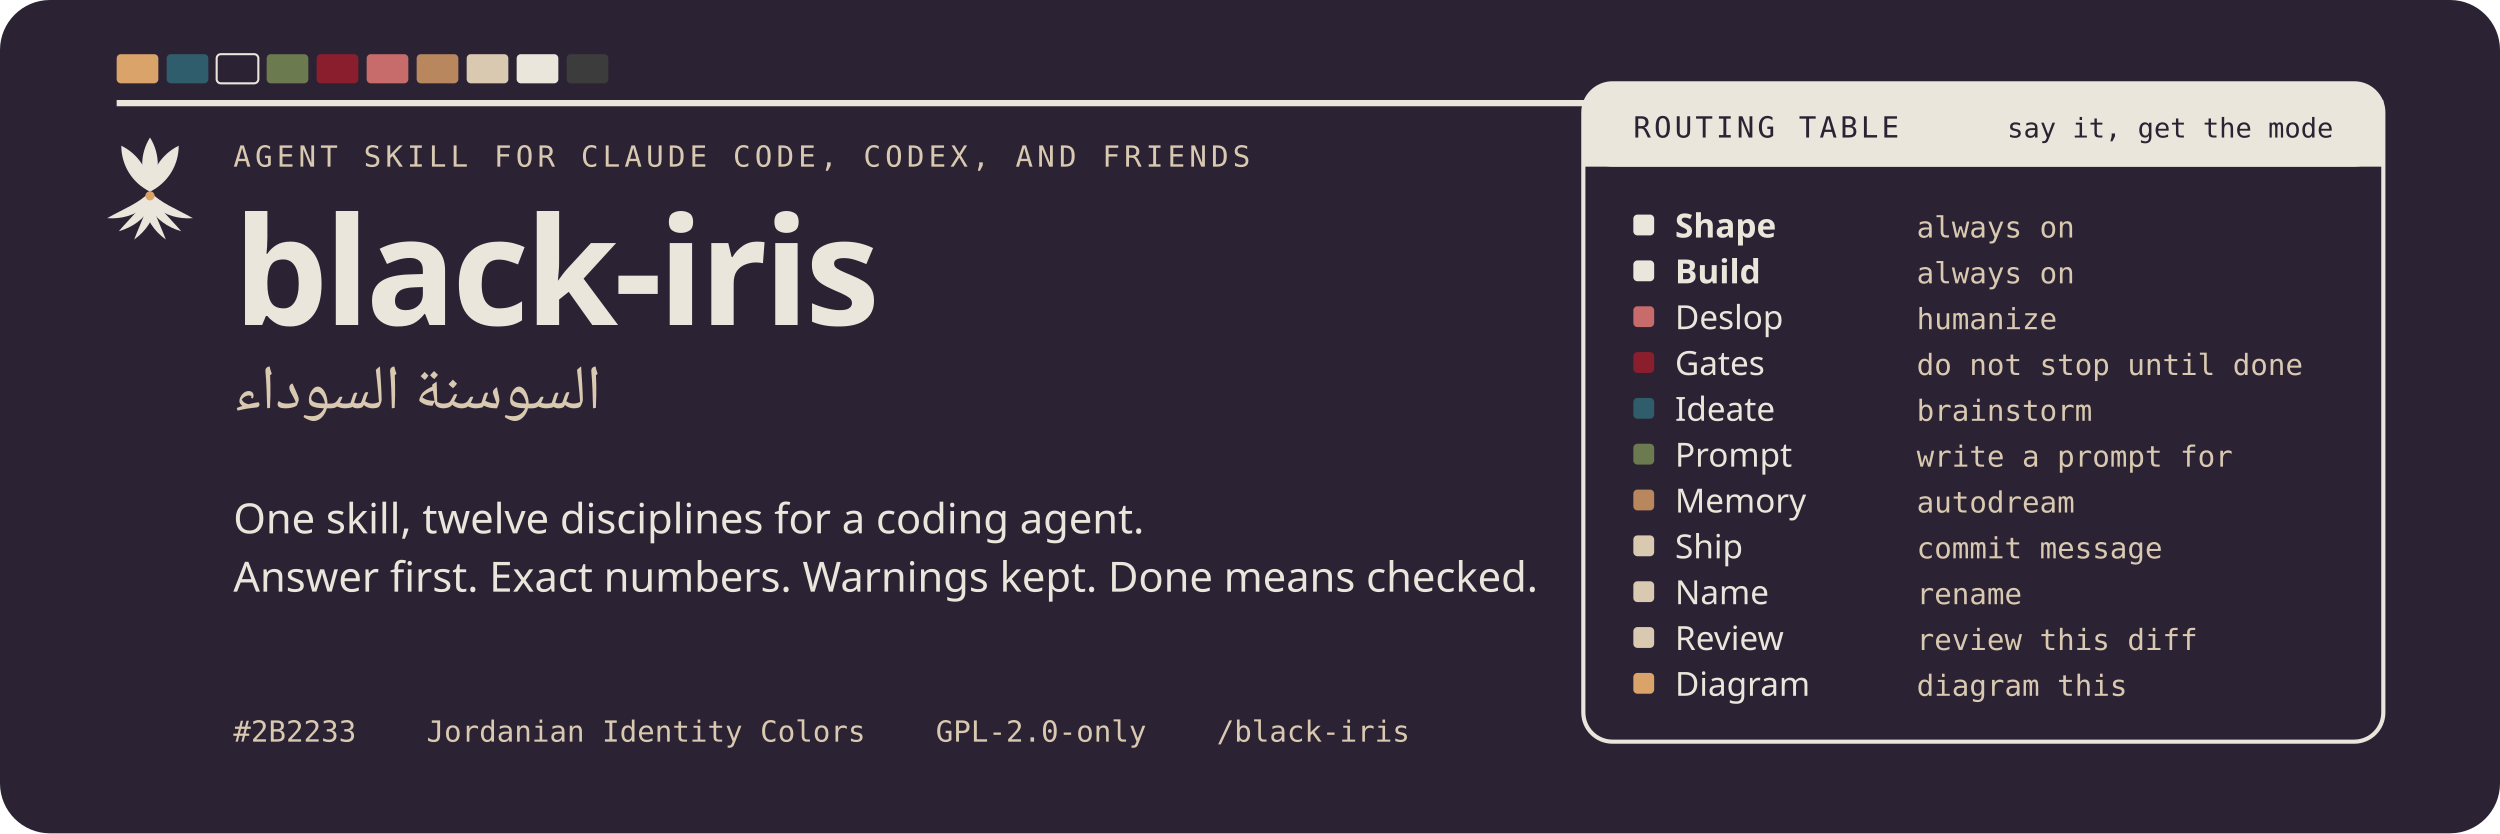
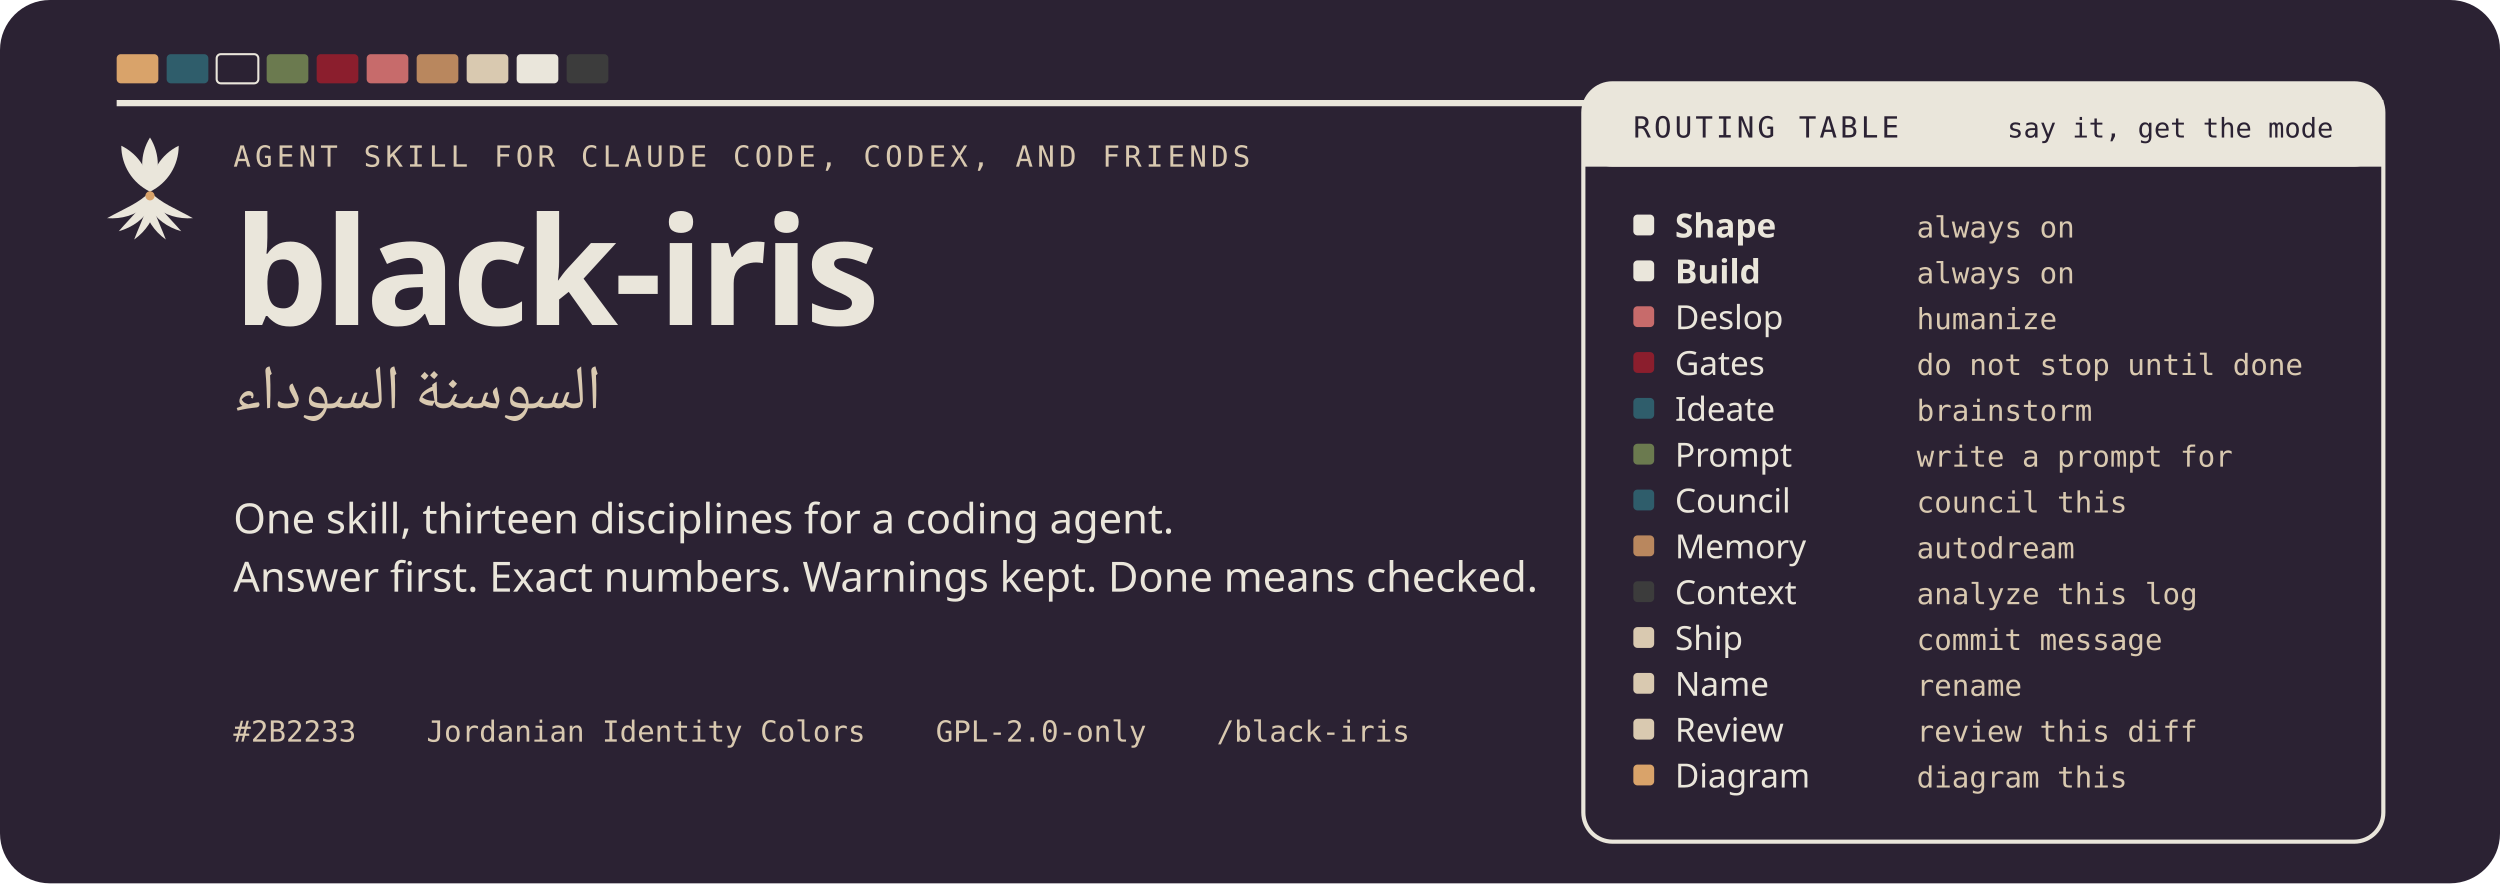
- <svg xmlns="http://www.w3.org/2000/svg" width="1200" height="400" viewBox="0 0 1200 400" role="img" aria-labelledby="title desc">
-   <rect width="1200" height="400" rx="24" fill="#2B2233" />
+ <svg xmlns="http://www.w3.org/2000/svg" width="1200" height="424" viewBox="0 0 1200 424" role="img" aria-labelledby="title desc">
+   <rect width="1200" height="424" rx="24" fill="#2B2233" />
  <rect x="56" y="48" width="1088" height="3" fill="#EAE6DB" />
  <g id="identity-strip" transform="translate(56 26)">
    <rect x="0" y="0" width="20" height="14" rx="2" fill="#D9A36A" />
    <rect x="24" y="0" width="20" height="14" rx="2" fill="#2F5D6B" />
    <rect x="48" y="0" width="20" height="14" rx="2" fill="#2B2233" stroke="#EAE6DB" stroke-width="1" />
    <rect x="72" y="0" width="20" height="14" rx="2" fill="#6B7A4F" />
    <rect x="96" y="0" width="20" height="14" rx="2" fill="#8B1E2D" />
    <rect x="120" y="0" width="20" height="14" rx="2" fill="#C76B6B" />
    <rect x="144" y="0" width="20" height="14" rx="2" fill="#B9875E" />
    <rect x="168" y="0" width="20" height="14" rx="2" fill="#D9C9B0" />
    <rect x="192" y="0" width="20" height="14" rx="2" fill="#EAE6DB" />
    <rect x="216" y="0" width="20" height="14" rx="2" fill="#3C3C3C" />
  </g>
  <g transform="translate(72 92) scale(1.0)" fill="#EAE6DB">
    <path d="M0,0 C-5,-8 -5,-18 0,-26 C5,-18 5,-8 0,0Z" transform="rotate(-32)" />
    <path d="M0,0 C-5,-8 -5,-18 0,-26 C5,-18 5,-8 0,0Z" transform="rotate(0)" />
    <path d="M0,0 C-5,-8 -5,-18 0,-26 C5,-18 5,-8 0,0Z" transform="rotate(32)" />
    <path d="M0,0 C-3,7 -9,12 -15,19 C-8,17 -3,13 0,8 C3,13 8,17 15,19 C9,12 3,7 0,0Z" transform="rotate(-20)" />
    <path d="M0,0 C-3,7 -9,12 -15,19 C-8,17 -3,13 0,8 C3,13 8,17 15,19 C9,12 3,7 0,0Z" transform="rotate(0)" />
    <path d="M0,0 C-3,7 -9,12 -15,19 C-8,17 -3,13 0,8 C3,13 8,17 15,19 C9,12 3,7 0,0Z" transform="rotate(20)" />
    <circle cx="0" cy="2" r="2.2" fill="#D9A36A" />
  </g>
  <g id="title-block" transform="translate(112 64)">
    <text x="0" y="16" font-family="ui-monospace, SFMono-Regular, Menlo, monospace" font-size="14" letter-spacing="2" fill="#D9C9B0">AGENT SKILL FOR CLAUDE CODE, CODEX, AND FRIENDS</text>
    <text x="0" y="92" font-family="-apple-system, BlinkMacSystemFont, 'Segoe UI', 'Noto Sans', 'Noto Naskh Arabic', sans-serif" font-size="72" font-weight="800" letter-spacing="-2" fill="#EAE6DB">black-iris</text>
    <text x="0" y="132" font-family="-apple-system, BlinkMacSystemFont, 'Segoe UI', 'Noto Sans', 'Noto Naskh Arabic', sans-serif" font-size="30" fill="#D9C9B0">السوسنة السوداء</text>
-     <text x="0" y="192" font-family="-apple-system, BlinkMacSystemFont, 'Segoe UI', 'Noto Sans', 'Noto Naskh Arabic', sans-serif" font-size="20" fill="#EAE6DB">One skill, twelve disciplines for a coding agent.</text>
+     <text x="0" y="192" font-family="-apple-system, BlinkMacSystemFont, 'Segoe UI', 'Noto Sans', 'Noto Naskh Arabic', sans-serif" font-size="20" fill="#EAE6DB">One skill, thirteen disciplines for a coding agent.</text>
    <text x="0" y="220" font-family="-apple-system, BlinkMacSystemFont, 'Segoe UI', 'Noto Sans', 'Noto Naskh Arabic', sans-serif" font-size="20" fill="#EAE6DB">Answer first. Exact numbers. Warnings kept. Done means checked.</text>
    <text x="0" y="292" xml:space="preserve" font-family="ui-monospace, SFMono-Regular, Menlo, monospace" font-size="14" fill="#D9C9B0">#2B2233    Jordanian Identity Colors    GPL-2.0-only    /black-iris</text>
  </g>
  <g id="project-proof" transform="translate(760 40)">
-     <rect x="0" y="0" width="384" height="316" rx="14" fill="#2B2233" stroke="#EAE6DB" stroke-width="2" />
+     <rect x="0" y="0" width="384" height="364" rx="14" fill="#2B2233" stroke="#EAE6DB" stroke-width="2" />
    <rect x="0" y="0" width="384" height="40" rx="14" fill="#EAE6DB" />
    <rect x="0" y="26" width="384" height="14" fill="#EAE6DB" />
    <text x="24" y="26" font-family="ui-monospace, SFMono-Regular, Menlo, monospace" font-size="14" letter-spacing="1.5" fill="#2B2233">ROUTING TABLE</text>
    <text x="360" y="26" text-anchor="end" font-family="ui-monospace, SFMono-Regular, Menlo, monospace" font-size="13" fill="#2B2233">say it, get the mode</text>
    <rect x="24" y="63" width="10" height="10" rx="2" fill="#EAE6DB" />
    <text x="44" y="74" font-family="-apple-system, BlinkMacSystemFont, 'Segoe UI', 'Noto Sans', 'Noto Naskh Arabic', sans-serif" font-size="16" font-weight="700" fill="#EAE6DB">Shape</text>
    <text x="160" y="74" font-family="ui-monospace, SFMono-Regular, Menlo, monospace" font-size="14" fill="#D9C9B0">always on</text>
    <rect x="24" y="85" width="10" height="10" rx="2" fill="#EAE6DB" />
    <text x="44" y="96" font-family="-apple-system, BlinkMacSystemFont, 'Segoe UI', 'Noto Sans', 'Noto Naskh Arabic', sans-serif" font-size="16" font-weight="700" fill="#EAE6DB">Build</text>
    <text x="160" y="96" font-family="ui-monospace, SFMono-Regular, Menlo, monospace" font-size="14" fill="#D9C9B0">always on</text>
    <rect x="24" y="107" width="10" height="10" rx="2" fill="#C76B6B" />
    <text x="44" y="118" font-family="-apple-system, BlinkMacSystemFont, 'Segoe UI', 'Noto Sans', 'Noto Naskh Arabic', sans-serif" font-size="16" font-weight="500" fill="#EAE6DB">Deslop</text>
    <text x="160" y="118" font-family="ui-monospace, SFMono-Regular, Menlo, monospace" font-size="14" fill="#D9C9B0">humanize</text>
    <rect x="24" y="129" width="10" height="10" rx="2" fill="#8B1E2D" />
    <text x="44" y="140" font-family="-apple-system, BlinkMacSystemFont, 'Segoe UI', 'Noto Sans', 'Noto Naskh Arabic', sans-serif" font-size="16" font-weight="500" fill="#EAE6DB">Gates</text>
    <text x="160" y="140" font-family="ui-monospace, SFMono-Regular, Menlo, monospace" font-size="14" fill="#D9C9B0">do not stop until done</text>
    <rect x="24" y="151" width="10" height="10" rx="2" fill="#2F5D6B" />
    <text x="44" y="162" font-family="-apple-system, BlinkMacSystemFont, 'Segoe UI', 'Noto Sans', 'Noto Naskh Arabic', sans-serif" font-size="16" font-weight="500" fill="#EAE6DB">Ideate</text>
    <text x="160" y="162" font-family="ui-monospace, SFMono-Regular, Menlo, monospace" font-size="14" fill="#D9C9B0">brainstorm</text>
    <rect x="24" y="173" width="10" height="10" rx="2" fill="#6B7A4F" />
    <text x="44" y="184" font-family="-apple-system, BlinkMacSystemFont, 'Segoe UI', 'Noto Sans', 'Noto Naskh Arabic', sans-serif" font-size="16" font-weight="500" fill="#EAE6DB">Prompt</text>
    <text x="160" y="184" font-family="ui-monospace, SFMono-Regular, Menlo, monospace" font-size="14" fill="#D9C9B0">write a prompt for</text>
-     <rect x="24" y="195" width="10" height="10" rx="2" fill="#B9875E" />
-     <text x="44" y="206" font-family="-apple-system, BlinkMacSystemFont, 'Segoe UI', 'Noto Sans', 'Noto Naskh Arabic', sans-serif" font-size="16" font-weight="500" fill="#EAE6DB">Memory</text>
-     <text x="160" y="206" font-family="ui-monospace, SFMono-Regular, Menlo, monospace" font-size="14" fill="#D9C9B0">autodream</text>
-     <rect x="24" y="217" width="10" height="10" rx="2" fill="#D9C9B0" />
-     <text x="44" y="228" font-family="-apple-system, BlinkMacSystemFont, 'Segoe UI', 'Noto Sans', 'Noto Naskh Arabic', sans-serif" font-size="16" font-weight="500" fill="#EAE6DB">Ship</text>
-     <text x="160" y="228" font-family="ui-monospace, SFMono-Regular, Menlo, monospace" font-size="14" fill="#D9C9B0">commit message</text>
-     <rect x="24" y="239" width="10" height="10" rx="2" fill="#D9C9B0" />
-     <text x="44" y="250" font-family="-apple-system, BlinkMacSystemFont, 'Segoe UI', 'Noto Sans', 'Noto Naskh Arabic', sans-serif" font-size="16" font-weight="500" fill="#EAE6DB">Name</text>
-     <text x="160" y="250" font-family="ui-monospace, SFMono-Regular, Menlo, monospace" font-size="14" fill="#D9C9B0">rename</text>
+     <rect x="24" y="195" width="10" height="10" rx="2" fill="#2F5D6B" />
+     <text x="44" y="206" font-family="-apple-system, BlinkMacSystemFont, 'Segoe UI', 'Noto Sans', 'Noto Naskh Arabic', sans-serif" font-size="16" font-weight="500" fill="#EAE6DB">Council</text>
+     <text x="160" y="206" font-family="ui-monospace, SFMono-Regular, Menlo, monospace" font-size="14" fill="#D9C9B0">council this</text>
+     <rect x="24" y="217" width="10" height="10" rx="2" fill="#B9875E" />
+     <text x="44" y="228" font-family="-apple-system, BlinkMacSystemFont, 'Segoe UI', 'Noto Sans', 'Noto Naskh Arabic', sans-serif" font-size="16" font-weight="500" fill="#EAE6DB">Memory</text>
+     <text x="160" y="228" font-family="ui-monospace, SFMono-Regular, Menlo, monospace" font-size="14" fill="#D9C9B0">autodream</text>
+     <rect x="24" y="239" width="10" height="10" rx="2" fill="#3C3C3C" />
+     <text x="44" y="250" font-family="-apple-system, BlinkMacSystemFont, 'Segoe UI', 'Noto Sans', 'Noto Naskh Arabic', sans-serif" font-size="16" font-weight="500" fill="#EAE6DB">Context</text>
+     <text x="160" y="250" font-family="ui-monospace, SFMono-Regular, Menlo, monospace" font-size="14" fill="#D9C9B0">analyze this log</text>
    <rect x="24" y="261" width="10" height="10" rx="2" fill="#D9C9B0" />
-     <text x="44" y="272" font-family="-apple-system, BlinkMacSystemFont, 'Segoe UI', 'Noto Sans', 'Noto Naskh Arabic', sans-serif" font-size="16" font-weight="500" fill="#EAE6DB">Review</text>
-     <text x="160" y="272" font-family="ui-monospace, SFMono-Regular, Menlo, monospace" font-size="14" fill="#D9C9B0">review this diff</text>
-     <rect x="24" y="283" width="10" height="10" rx="2" fill="#D9A36A" />
-     <text x="44" y="294" font-family="-apple-system, BlinkMacSystemFont, 'Segoe UI', 'Noto Sans', 'Noto Naskh Arabic', sans-serif" font-size="16" font-weight="500" fill="#EAE6DB">Diagram</text>
-     <text x="160" y="294" font-family="ui-monospace, SFMono-Regular, Menlo, monospace" font-size="14" fill="#D9C9B0">diagram this</text>
+     <text x="44" y="272" font-family="-apple-system, BlinkMacSystemFont, 'Segoe UI', 'Noto Sans', 'Noto Naskh Arabic', sans-serif" font-size="16" font-weight="500" fill="#EAE6DB">Ship</text>
+     <text x="160" y="272" font-family="ui-monospace, SFMono-Regular, Menlo, monospace" font-size="14" fill="#D9C9B0">commit message</text>
+     <rect x="24" y="283" width="10" height="10" rx="2" fill="#D9C9B0" />
+     <text x="44" y="294" font-family="-apple-system, BlinkMacSystemFont, 'Segoe UI', 'Noto Sans', 'Noto Naskh Arabic', sans-serif" font-size="16" font-weight="500" fill="#EAE6DB">Name</text>
+     <text x="160" y="294" font-family="ui-monospace, SFMono-Regular, Menlo, monospace" font-size="14" fill="#D9C9B0">rename</text>
+     <rect x="24" y="305" width="10" height="10" rx="2" fill="#D9C9B0" />
+     <text x="44" y="316" font-family="-apple-system, BlinkMacSystemFont, 'Segoe UI', 'Noto Sans', 'Noto Naskh Arabic', sans-serif" font-size="16" font-weight="500" fill="#EAE6DB">Review</text>
+     <text x="160" y="316" font-family="ui-monospace, SFMono-Regular, Menlo, monospace" font-size="14" fill="#D9C9B0">review this diff</text>
+     <rect x="24" y="327" width="10" height="10" rx="2" fill="#D9A36A" />
+     <text x="44" y="338" font-family="-apple-system, BlinkMacSystemFont, 'Segoe UI', 'Noto Sans', 'Noto Naskh Arabic', sans-serif" font-size="16" font-weight="500" fill="#EAE6DB">Diagram</text>
+     <text x="160" y="338" font-family="ui-monospace, SFMono-Regular, Menlo, monospace" font-size="14" fill="#D9C9B0">diagram this</text>
  </g>
</svg>
